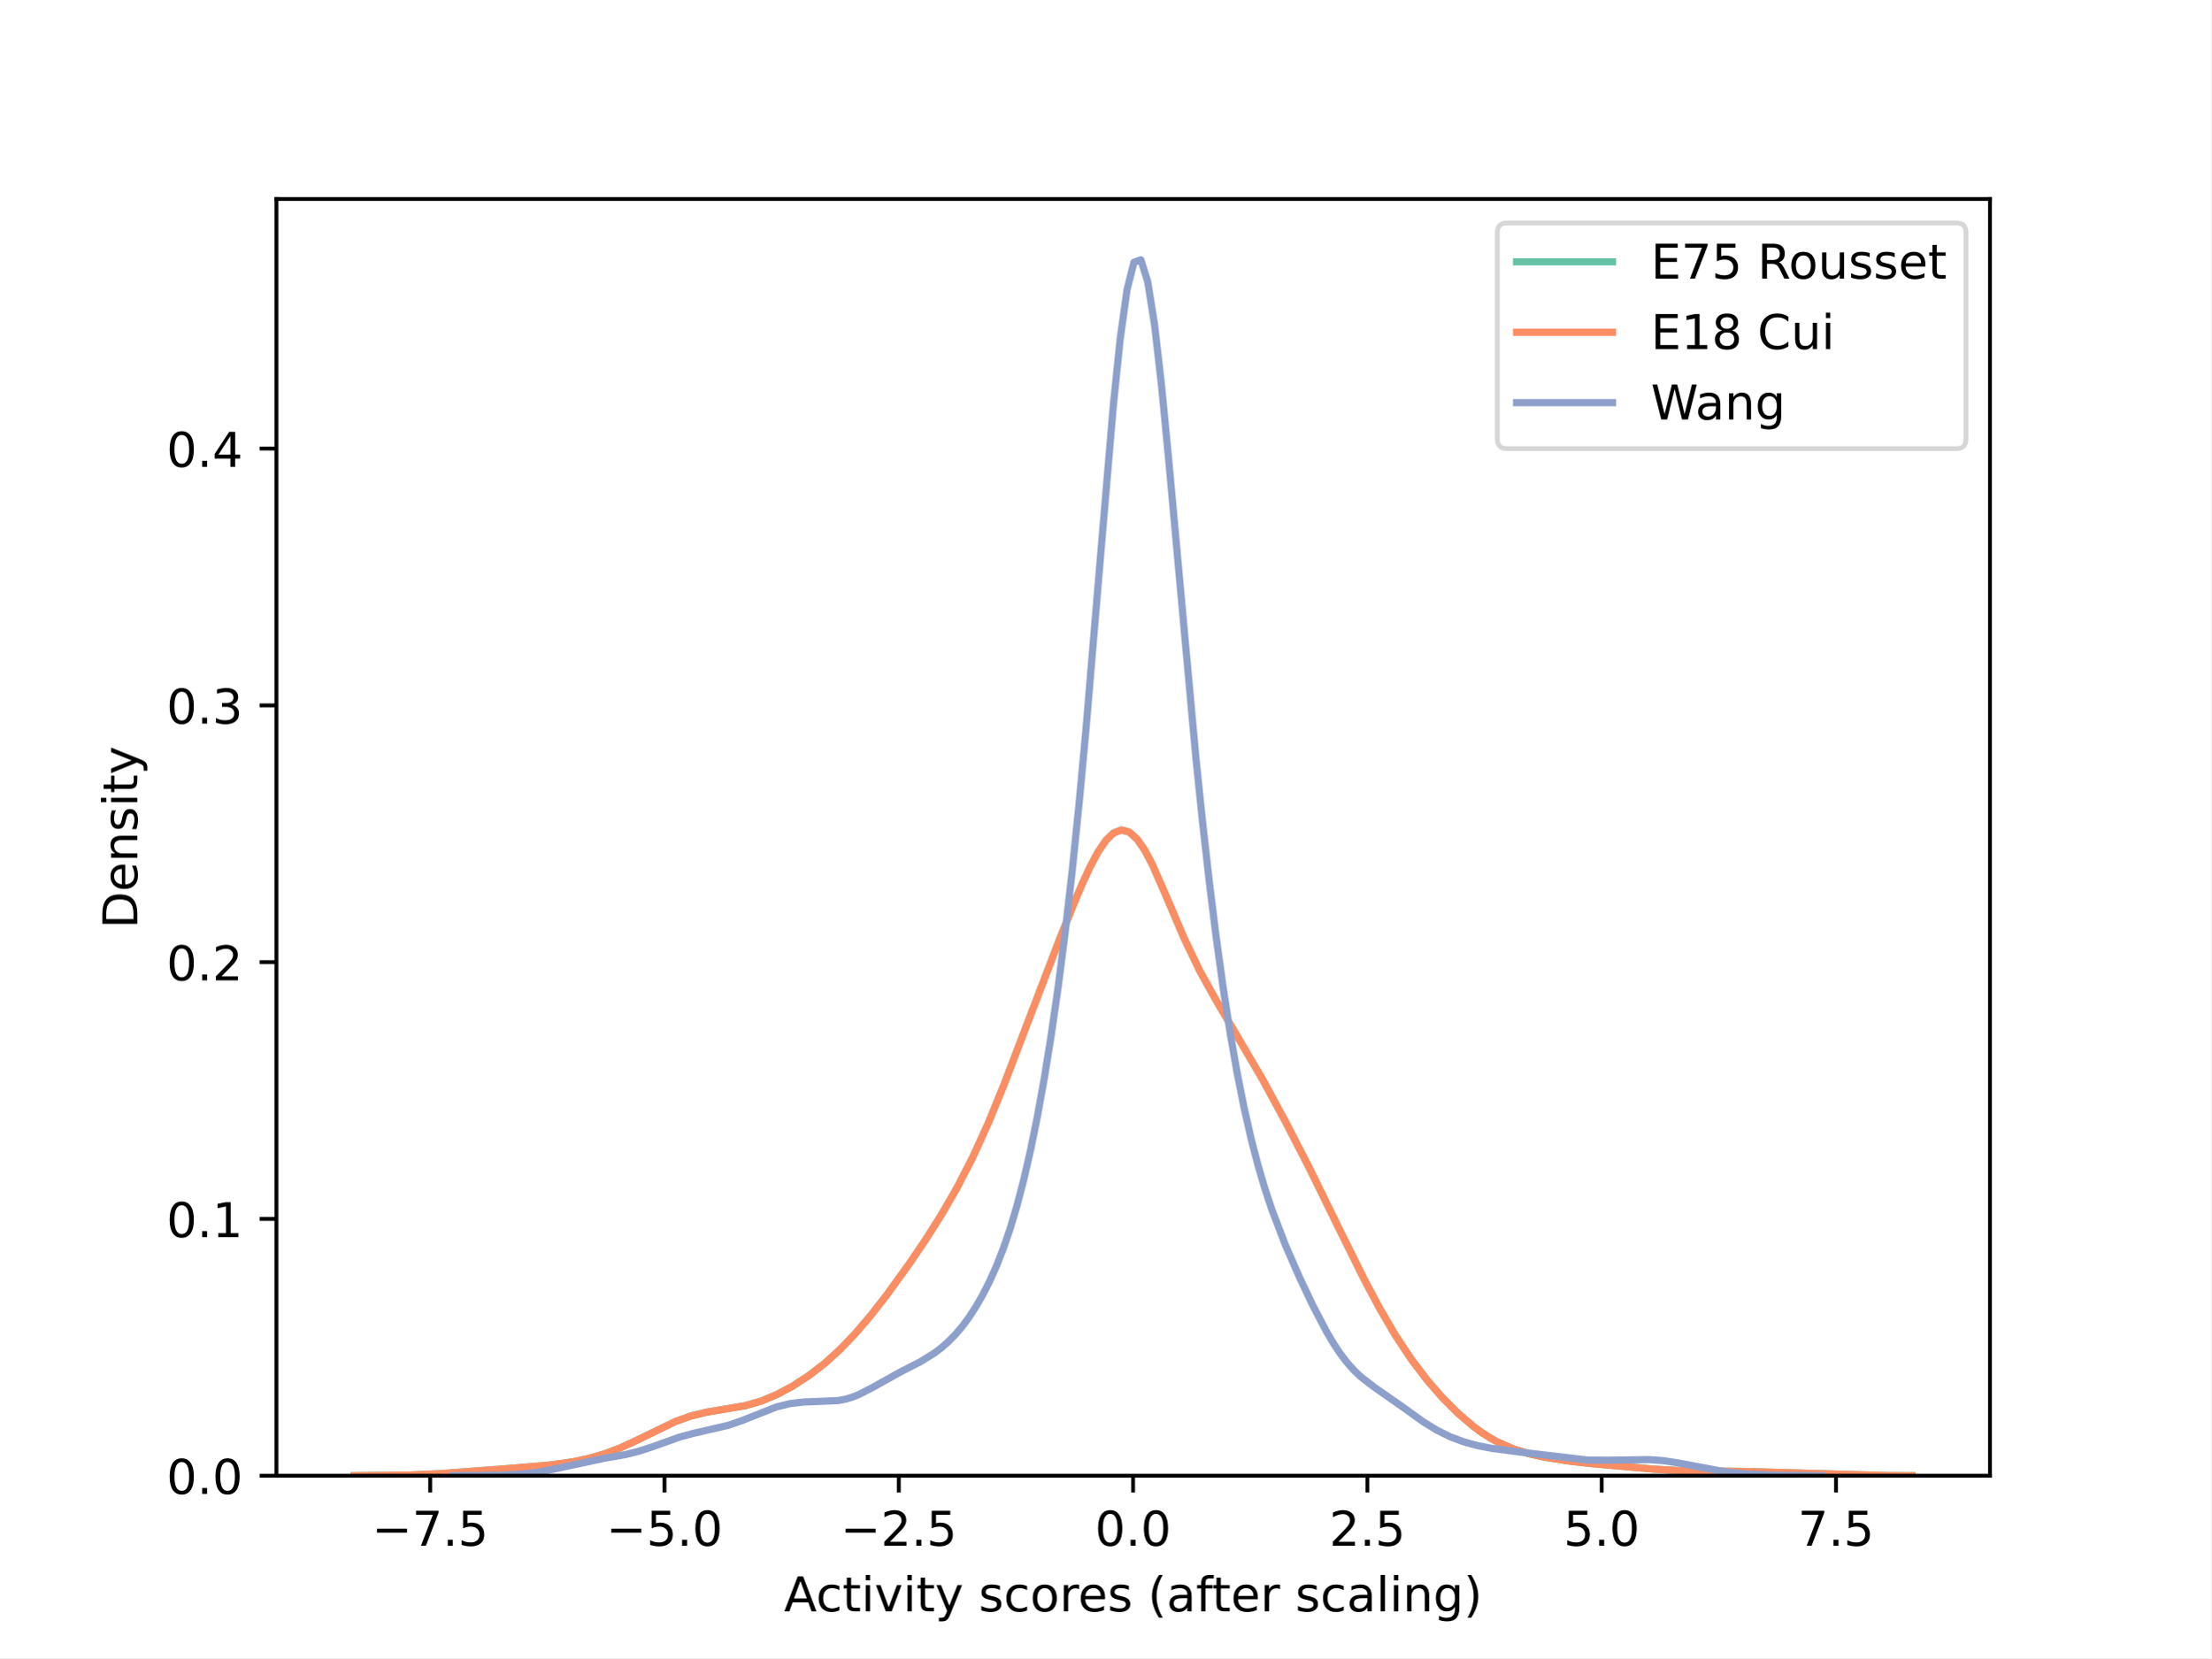
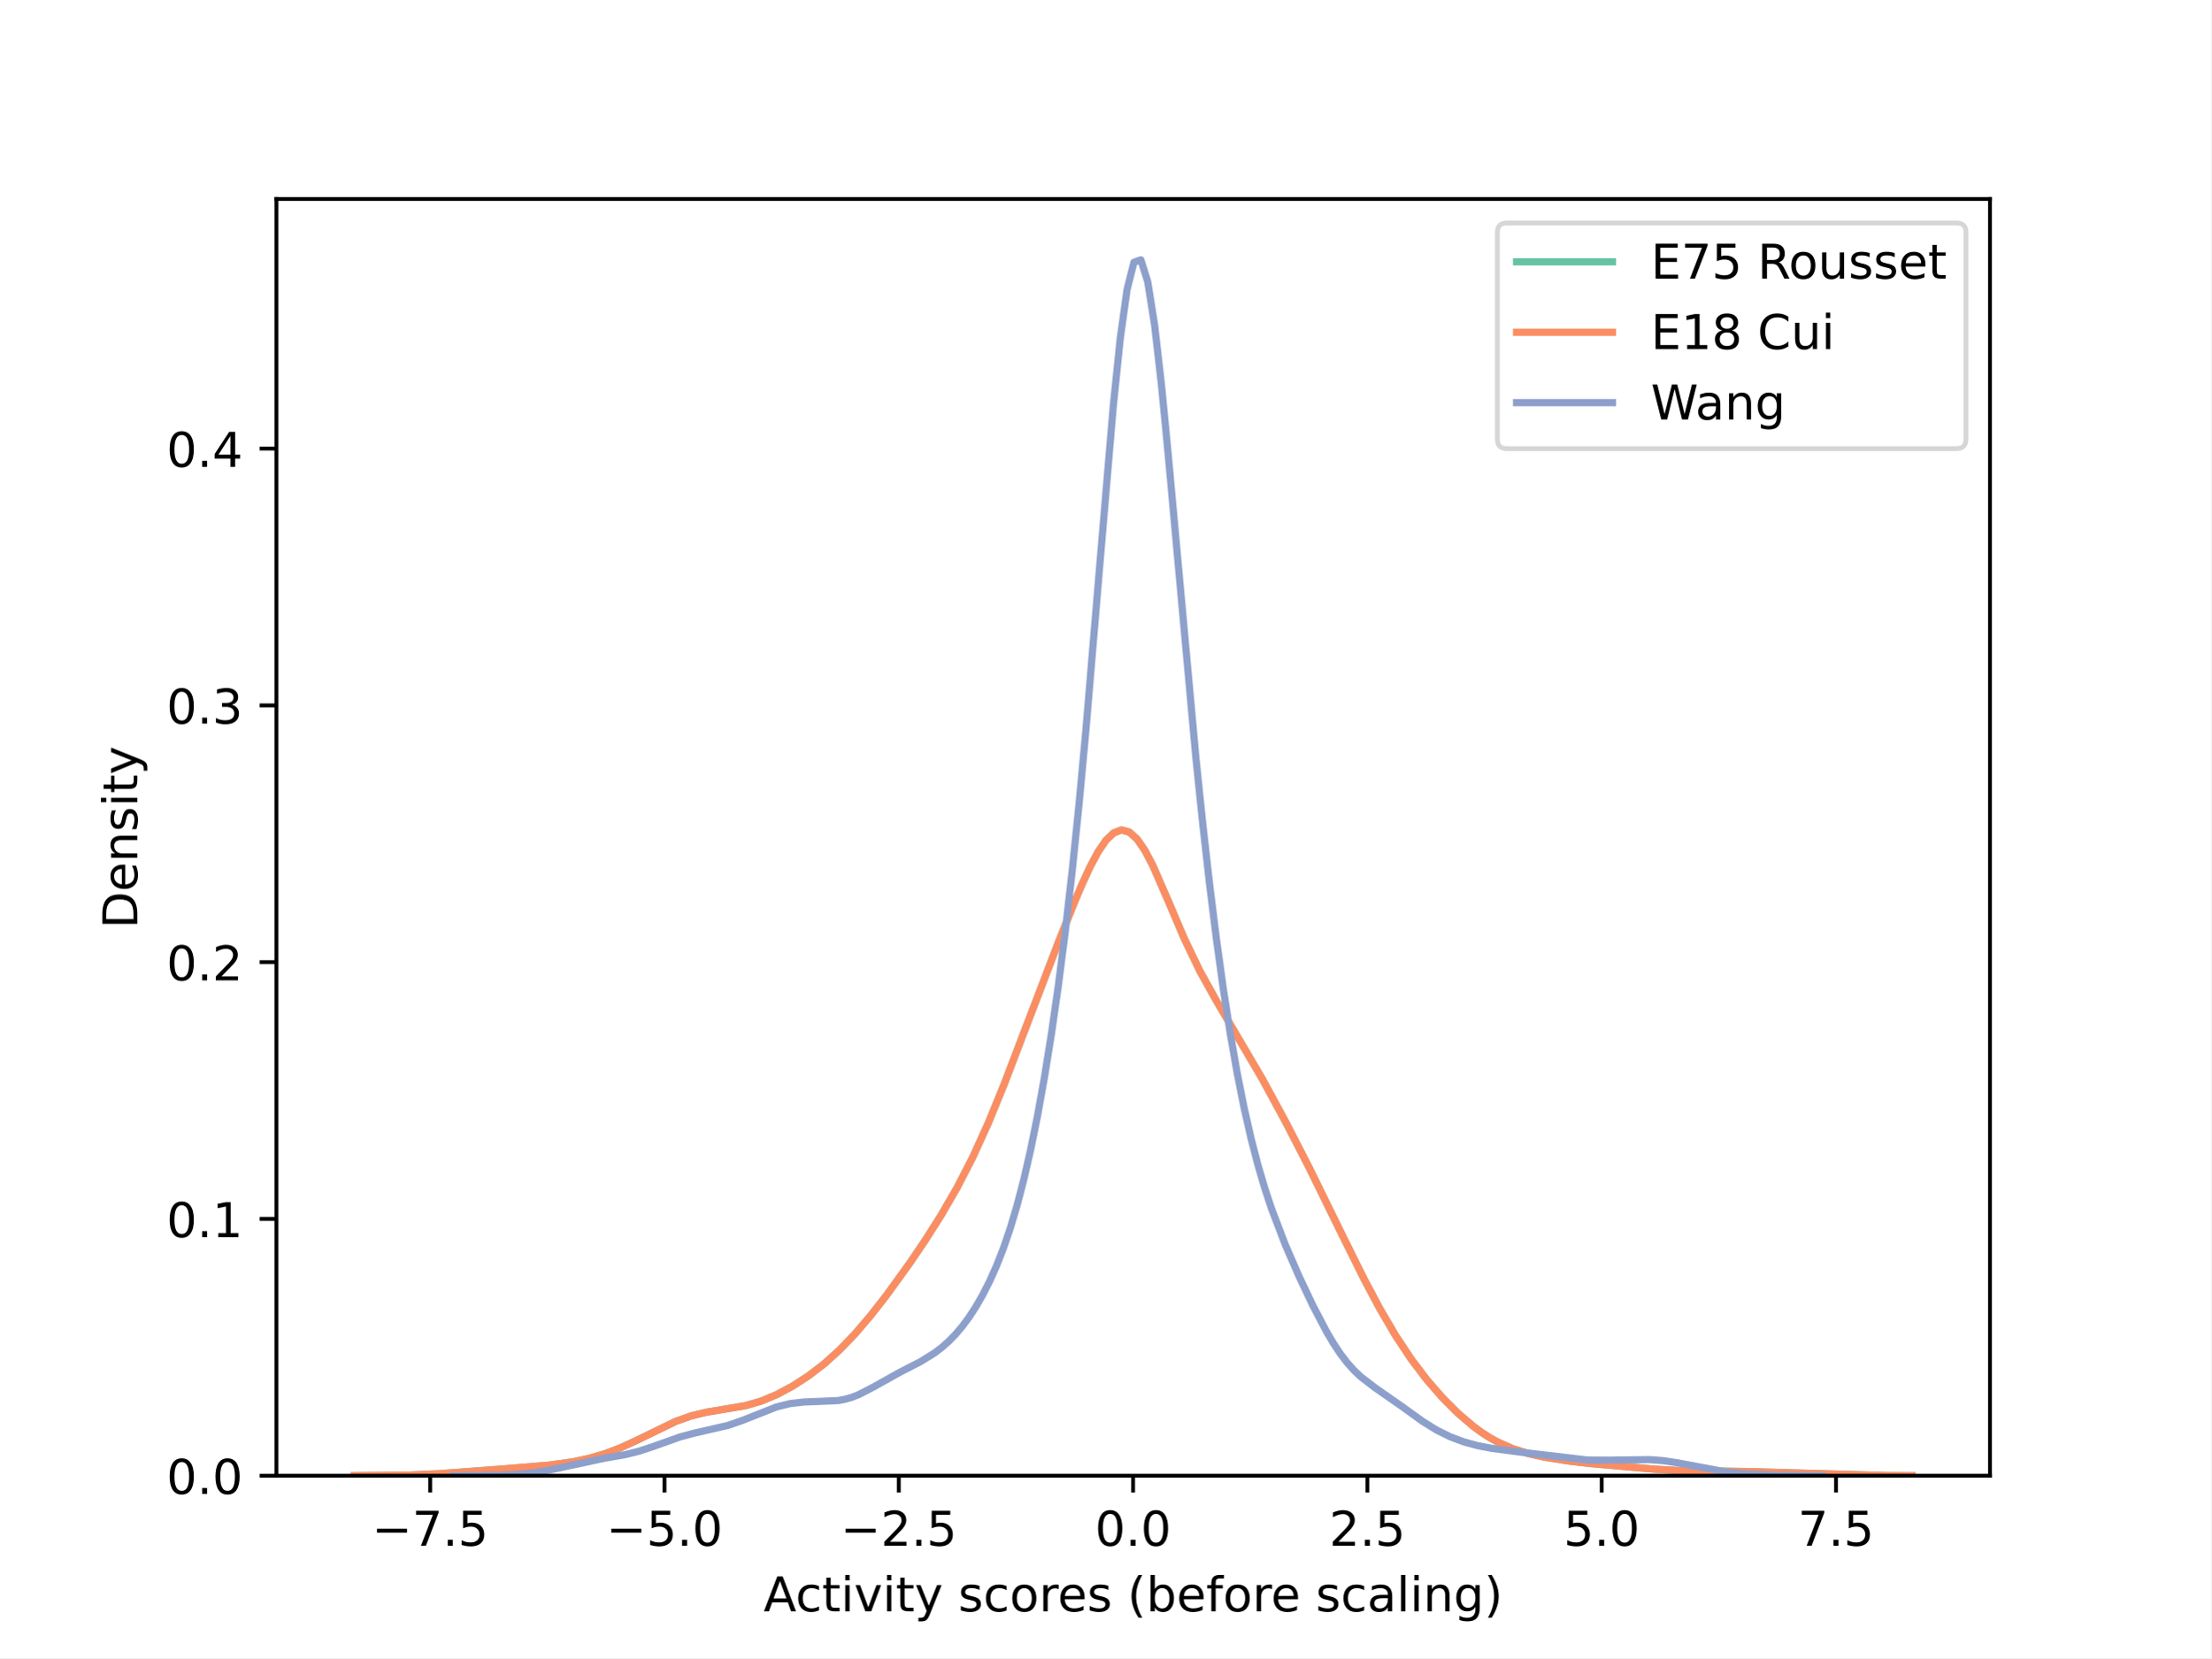
<svg xmlns="http://www.w3.org/2000/svg" xmlns:xlink="http://www.w3.org/1999/xlink" width="460.8pt" height="345.6pt" viewBox="0 0 460.8 345.6" version="1.1">
  <defs>
    <style type="text/css">*{stroke-linejoin: round; stroke-linecap: butt}</style>
  </defs>
  <g id="figure_1">
    <g id="patch_1">
      <path d="M 0 345.6  L 460.8 345.6  L 460.8 0  L 0 0  z " style="fill: #ffffff" />
    </g>
    <g id="axes_1">
      <g id="patch_2">
        <path d="M 57.6 307.584  L 414.72 307.584  L 414.72 41.472  L 57.6 41.472  z " style="fill: #ffffff" />
      </g>
      <g id="matplotlib.axis_1">
        <g id="xtick_1">
          <g id="line2d_1">
            <defs>
-               <path id="m95408ce6b6" d="M 0 0  L 0 3.5  " style="stroke: #000000; stroke-width: 0.8" />
-             </defs>
-             <g>
-               <use xlink:href="#m95408ce6b6" x="89.648" y="307.584" style="stroke: #000000; stroke-width: 0.8" />
+               <path id="m35a1c59d80" d="M 0 0  L 0 3.5  " style="stroke: #000000; stroke-width: 0.8" />
+             </defs>
+             <g>
+               <use xlink:href="#m35a1c59d80" x="89.648" y="307.584" style="stroke: #000000; stroke-width: 0.8" />
            </g>
          </g>
          <g id="text_1">
            <g transform="translate(77.50654 322.1824)scale(0.1 -0.1)">
              <defs>
                <path id="DejaVuSans-2212" d="M 678 2272  L 4684 2272  L 4684 1741  L 678 1741  L 678 2272  z " transform="scale(0.015625)" />
                <path id="DejaVuSans-37" d="M 525 4666  L 3525 4666  L 3525 4397  L 1831 0  L 1172 0  L 2766 4134  L 525 4134  L 525 4666  z " transform="scale(0.015625)" />
                <path id="DejaVuSans-2e" d="M 684 794  L 1344 794  L 1344 0  L 684 0  L 684 794  z " transform="scale(0.015625)" />
                <path id="DejaVuSans-35" d="M 691 4666  L 3169 4666  L 3169 4134  L 1269 4134  L 1269 2991  Q 1406 3038 1543 3061  Q 1681 3084 1819 3084  Q 2600 3084 3056 2656  Q 3513 2228 3513 1497  Q 3513 744 3044 326  Q 2575 -91 1722 -91  Q 1428 -91 1123 -41  Q 819 9 494 109  L 494 744  Q 775 591 1075 516  Q 1375 441 1709 441  Q 2250 441 2565 725  Q 2881 1009 2881 1497  Q 2881 1984 2565 2268  Q 2250 2553 1709 2553  Q 1456 2553 1204 2497  Q 953 2441 691 2322  L 691 4666  z " transform="scale(0.015625)" />
              </defs>
              <use xlink:href="#DejaVuSans-2212" />
              <use xlink:href="#DejaVuSans-37" x="83.789" />
              <use xlink:href="#DejaVuSans-2e" x="147.412" />
              <use xlink:href="#DejaVuSans-35" x="179.199" />
            </g>
          </g>
        </g>
        <g id="xtick_2">
          <g id="line2d_2">
            <g>
-               <use xlink:href="#m95408ce6b6" x="138.479" y="307.584" style="stroke: #000000; stroke-width: 0.8" />
+               <use xlink:href="#m35a1c59d80" x="138.479" y="307.584" style="stroke: #000000; stroke-width: 0.8" />
            </g>
          </g>
          <g id="text_2">
            <g transform="translate(126.3375 322.1824)scale(0.1 -0.1)">
              <defs>
                <path id="DejaVuSans-30" d="M 2034 4250  Q 1547 4250 1301 3770  Q 1056 3291 1056 2328  Q 1056 1369 1301 889  Q 1547 409 2034 409  Q 2525 409 2770 889  Q 3016 1369 3016 2328  Q 3016 3291 2770 3770  Q 2525 4250 2034 4250  z M 2034 4750  Q 2819 4750 3233 4129  Q 3647 3509 3647 2328  Q 3647 1150 3233 529  Q 2819 -91 2034 -91  Q 1250 -91 836 529  Q 422 1150 422 2328  Q 422 3509 836 4129  Q 1250 4750 2034 4750  z " transform="scale(0.015625)" />
              </defs>
              <use xlink:href="#DejaVuSans-2212" />
              <use xlink:href="#DejaVuSans-35" x="83.789" />
              <use xlink:href="#DejaVuSans-2e" x="147.412" />
              <use xlink:href="#DejaVuSans-30" x="179.199" />
            </g>
          </g>
        </g>
        <g id="xtick_3">
          <g id="line2d_3">
            <g>
-               <use xlink:href="#m95408ce6b6" x="187.31" y="307.584" style="stroke: #000000; stroke-width: 0.8" />
+               <use xlink:href="#m35a1c59d80" x="187.31" y="307.584" style="stroke: #000000; stroke-width: 0.8" />
            </g>
          </g>
          <g id="text_3">
            <g transform="translate(175.1685 322.1824)scale(0.1 -0.1)">
              <defs>
                <path id="DejaVuSans-32" d="M 1228 531  L 3431 531  L 3431 0  L 469 0  L 469 531  Q 828 903 1448 1529  Q 2069 2156 2228 2338  Q 2531 2678 2651 2914  Q 2772 3150 2772 3378  Q 2772 3750 2511 3984  Q 2250 4219 1831 4219  Q 1534 4219 1204 4116  Q 875 4013 500 3803  L 500 4441  Q 881 4594 1212 4672  Q 1544 4750 1819 4750  Q 2544 4750 2975 4387  Q 3406 4025 3406 3419  Q 3406 3131 3298 2873  Q 3191 2616 2906 2266  Q 2828 2175 2409 1742  Q 1991 1309 1228 531  z " transform="scale(0.015625)" />
              </defs>
              <use xlink:href="#DejaVuSans-2212" />
              <use xlink:href="#DejaVuSans-32" x="83.789" />
              <use xlink:href="#DejaVuSans-2e" x="147.412" />
              <use xlink:href="#DejaVuSans-35" x="179.199" />
            </g>
          </g>
        </g>
        <g id="xtick_4">
          <g id="line2d_4">
            <g>
-               <use xlink:href="#m95408ce6b6" x="236.141" y="307.584" style="stroke: #000000; stroke-width: 0.8" />
+               <use xlink:href="#m35a1c59d80" x="236.141" y="307.584" style="stroke: #000000; stroke-width: 0.8" />
            </g>
          </g>
          <g id="text_4">
            <g transform="translate(228.1893 322.1824)scale(0.1 -0.1)">
              <use xlink:href="#DejaVuSans-30" />
              <use xlink:href="#DejaVuSans-2e" x="63.623" />
              <use xlink:href="#DejaVuSans-30" x="95.41" />
            </g>
          </g>
        </g>
        <g id="xtick_5">
          <g id="line2d_5">
            <g>
-               <use xlink:href="#m95408ce6b6" x="284.972" y="307.584" style="stroke: #000000; stroke-width: 0.8" />
+               <use xlink:href="#m35a1c59d80" x="284.972" y="307.584" style="stroke: #000000; stroke-width: 0.8" />
            </g>
          </g>
          <g id="text_5">
            <g transform="translate(277.0203 322.1824)scale(0.1 -0.1)">
              <use xlink:href="#DejaVuSans-32" />
              <use xlink:href="#DejaVuSans-2e" x="63.623" />
              <use xlink:href="#DejaVuSans-35" x="95.41" />
            </g>
          </g>
        </g>
        <g id="xtick_6">
          <g id="line2d_6">
            <g>
-               <use xlink:href="#m95408ce6b6" x="333.803" y="307.584" style="stroke: #000000; stroke-width: 0.8" />
+               <use xlink:href="#m35a1c59d80" x="333.803" y="307.584" style="stroke: #000000; stroke-width: 0.8" />
            </g>
          </g>
          <g id="text_6">
            <g transform="translate(325.8513 322.1824)scale(0.1 -0.1)">
              <use xlink:href="#DejaVuSans-35" />
              <use xlink:href="#DejaVuSans-2e" x="63.623" />
              <use xlink:href="#DejaVuSans-30" x="95.41" />
            </g>
          </g>
        </g>
        <g id="xtick_7">
          <g id="line2d_7">
            <g>
-               <use xlink:href="#m95408ce6b6" x="382.634" y="307.584" style="stroke: #000000; stroke-width: 0.8" />
+               <use xlink:href="#m35a1c59d80" x="382.634" y="307.584" style="stroke: #000000; stroke-width: 0.8" />
            </g>
          </g>
          <g id="text_7">
            <g transform="translate(374.6823 322.1824)scale(0.1 -0.1)">
              <use xlink:href="#DejaVuSans-37" />
              <use xlink:href="#DejaVuSans-2e" x="63.623" />
              <use xlink:href="#DejaVuSans-35" x="95.41" />
            </g>
          </g>
        </g>
        <g id="text_8">
-           <g transform="translate(163.3866 335.8606)scale(0.1 -0.1)">
+           <g transform="translate(159.1256 335.8606)scale(0.1 -0.1)">
            <defs>
              <path id="DejaVuSans-41" d="M 2188 4044  L 1331 1722  L 3047 1722  L 2188 4044  z M 1831 4666  L 2547 4666  L 4325 0  L 3669 0  L 3244 1197  L 1141 1197  L 716 0  L 50 0  L 1831 4666  z " transform="scale(0.015625)" />
              <path id="DejaVuSans-63" d="M 3122 3366  L 3122 2828  Q 2878 2963 2633 3030  Q 2388 3097 2138 3097  Q 1578 3097 1268 2742  Q 959 2388 959 1747  Q 959 1106 1268 751  Q 1578 397 2138 397  Q 2388 397 2633 464  Q 2878 531 3122 666  L 3122 134  Q 2881 22 2623 -34  Q 2366 -91 2075 -91  Q 1284 -91 818 406  Q 353 903 353 1747  Q 353 2603 823 3093  Q 1294 3584 2113 3584  Q 2378 3584 2631 3529  Q 2884 3475 3122 3366  z " transform="scale(0.015625)" />
              <path id="DejaVuSans-74" d="M 1172 4494  L 1172 3500  L 2356 3500  L 2356 3053  L 1172 3053  L 1172 1153  Q 1172 725 1289 603  Q 1406 481 1766 481  L 2356 481  L 2356 0  L 1766 0  Q 1100 0 847 248  Q 594 497 594 1153  L 594 3053  L 172 3053  L 172 3500  L 594 3500  L 594 4494  L 1172 4494  z " transform="scale(0.015625)" />
              <path id="DejaVuSans-69" d="M 603 3500  L 1178 3500  L 1178 0  L 603 0  L 603 3500  z M 603 4863  L 1178 4863  L 1178 4134  L 603 4134  L 603 4863  z " transform="scale(0.015625)" />
              <path id="DejaVuSans-76" d="M 191 3500  L 800 3500  L 1894 563  L 2988 3500  L 3597 3500  L 2284 0  L 1503 0  L 191 3500  z " transform="scale(0.015625)" />
              <path id="DejaVuSans-79" d="M 2059 -325  Q 1816 -950 1584 -1140  Q 1353 -1331 966 -1331  L 506 -1331  L 506 -850  L 844 -850  Q 1081 -850 1212 -737  Q 1344 -625 1503 -206  L 1606 56  L 191 3500  L 800 3500  L 1894 763  L 2988 3500  L 3597 3500  L 2059 -325  z " transform="scale(0.015625)" />
              <path id="DejaVuSans-20" transform="scale(0.015625)" />
              <path id="DejaVuSans-73" d="M 2834 3397  L 2834 2853  Q 2591 2978 2328 3040  Q 2066 3103 1784 3103  Q 1356 3103 1142 2972  Q 928 2841 928 2578  Q 928 2378 1081 2264  Q 1234 2150 1697 2047  L 1894 2003  Q 2506 1872 2764 1633  Q 3022 1394 3022 966  Q 3022 478 2636 193  Q 2250 -91 1575 -91  Q 1294 -91 989 -36  Q 684 19 347 128  L 347 722  Q 666 556 975 473  Q 1284 391 1588 391  Q 1994 391 2212 530  Q 2431 669 2431 922  Q 2431 1156 2273 1281  Q 2116 1406 1581 1522  L 1381 1569  Q 847 1681 609 1914  Q 372 2147 372 2553  Q 372 3047 722 3315  Q 1072 3584 1716 3584  Q 2034 3584 2315 3537  Q 2597 3491 2834 3397  z " transform="scale(0.015625)" />
              <path id="DejaVuSans-6f" d="M 1959 3097  Q 1497 3097 1228 2736  Q 959 2375 959 1747  Q 959 1119 1226 758  Q 1494 397 1959 397  Q 2419 397 2687 759  Q 2956 1122 2956 1747  Q 2956 2369 2687 2733  Q 2419 3097 1959 3097  z M 1959 3584  Q 2709 3584 3137 3096  Q 3566 2609 3566 1747  Q 3566 888 3137 398  Q 2709 -91 1959 -91  Q 1206 -91 779 398  Q 353 888 353 1747  Q 353 2609 779 3096  Q 1206 3584 1959 3584  z " transform="scale(0.015625)" />
              <path id="DejaVuSans-72" d="M 2631 2963  Q 2534 3019 2420 3045  Q 2306 3072 2169 3072  Q 1681 3072 1420 2755  Q 1159 2438 1159 1844  L 1159 0  L 581 0  L 581 3500  L 1159 3500  L 1159 2956  Q 1341 3275 1631 3429  Q 1922 3584 2338 3584  Q 2397 3584 2469 3576  Q 2541 3569 2628 3553  L 2631 2963  z " transform="scale(0.015625)" />
              <path id="DejaVuSans-65" d="M 3597 1894  L 3597 1613  L 953 1613  Q 991 1019 1311 708  Q 1631 397 2203 397  Q 2534 397 2845 478  Q 3156 559 3463 722  L 3463 178  Q 3153 47 2828 -22  Q 2503 -91 2169 -91  Q 1331 -91 842 396  Q 353 884 353 1716  Q 353 2575 817 3079  Q 1281 3584 2069 3584  Q 2775 3584 3186 3129  Q 3597 2675 3597 1894  z M 3022 2063  Q 3016 2534 2758 2815  Q 2500 3097 2075 3097  Q 1594 3097 1305 2825  Q 1016 2553 972 2059  L 3022 2063  z " transform="scale(0.015625)" />
              <path id="DejaVuSans-28" d="M 1984 4856  Q 1566 4138 1362 3434  Q 1159 2731 1159 2009  Q 1159 1288 1364 580  Q 1569 -128 1984 -844  L 1484 -844  Q 1016 -109 783 600  Q 550 1309 550 2009  Q 550 2706 781 3412  Q 1013 4119 1484 4856  L 1984 4856  z " transform="scale(0.015625)" />
+               <path id="DejaVuSans-62" d="M 3116 1747  Q 3116 2381 2855 2742  Q 2594 3103 2138 3103  Q 1681 3103 1420 2742  Q 1159 2381 1159 1747  Q 1159 1113 1420 752  Q 1681 391 2138 391  Q 2594 391 2855 752  Q 3116 1113 3116 1747  z M 1159 2969  Q 1341 3281 1617 3432  Q 1894 3584 2278 3584  Q 2916 3584 3314 3078  Q 3713 2572 3713 1747  Q 3713 922 3314 415  Q 2916 -91 2278 -91  Q 1894 -91 1617 61  Q 1341 213 1159 525  L 1159 0  L 581 0  L 581 4863  L 1159 4863  L 1159 2969  z " transform="scale(0.015625)" />
+               <path id="DejaVuSans-66" d="M 2375 4863  L 2375 4384  L 1825 4384  Q 1516 4384 1395 4259  Q 1275 4134 1275 3809  L 1275 3500  L 2222 3500  L 2222 3053  L 1275 3053  L 1275 0  L 697 0  L 697 3053  L 147 3053  L 147 3500  L 697 3500  L 697 3744  Q 697 4328 969 4595  Q 1241 4863 1831 4863  L 2375 4863  z " transform="scale(0.015625)" />
              <path id="DejaVuSans-61" d="M 2194 1759  Q 1497 1759 1228 1600  Q 959 1441 959 1056  Q 959 750 1161 570  Q 1363 391 1709 391  Q 2188 391 2477 730  Q 2766 1069 2766 1631  L 2766 1759  L 2194 1759  z M 3341 1997  L 3341 0  L 2766 0  L 2766 531  Q 2569 213 2275 61  Q 1981 -91 1556 -91  Q 1019 -91 701 211  Q 384 513 384 1019  Q 384 1609 779 1909  Q 1175 2209 1959 2209  L 2766 2209  L 2766 2266  Q 2766 2663 2505 2880  Q 2244 3097 1772 3097  Q 1472 3097 1187 3025  Q 903 2953 641 2809  L 641 3341  Q 956 3463 1253 3523  Q 1550 3584 1831 3584  Q 2591 3584 2966 3190  Q 3341 2797 3341 1997  z " transform="scale(0.015625)" />
-               <path id="DejaVuSans-66" d="M 2375 4863  L 2375 4384  L 1825 4384  Q 1516 4384 1395 4259  Q 1275 4134 1275 3809  L 1275 3500  L 2222 3500  L 2222 3053  L 1275 3053  L 1275 0  L 697 0  L 697 3053  L 147 3053  L 147 3500  L 697 3500  L 697 3744  Q 697 4328 969 4595  Q 1241 4863 1831 4863  L 2375 4863  z " transform="scale(0.015625)" />
              <path id="DejaVuSans-6c" d="M 603 4863  L 1178 4863  L 1178 0  L 603 0  L 603 4863  z " transform="scale(0.015625)" />
              <path id="DejaVuSans-6e" d="M 3513 2113  L 3513 0  L 2938 0  L 2938 2094  Q 2938 2591 2744 2837  Q 2550 3084 2163 3084  Q 1697 3084 1428 2787  Q 1159 2491 1159 1978  L 1159 0  L 581 0  L 581 3500  L 1159 3500  L 1159 2956  Q 1366 3272 1645 3428  Q 1925 3584 2291 3584  Q 2894 3584 3203 3211  Q 3513 2838 3513 2113  z " transform="scale(0.015625)" />
              <path id="DejaVuSans-67" d="M 2906 1791  Q 2906 2416 2648 2759  Q 2391 3103 1925 3103  Q 1463 3103 1205 2759  Q 947 2416 947 1791  Q 947 1169 1205 825  Q 1463 481 1925 481  Q 2391 481 2648 825  Q 2906 1169 2906 1791  z M 3481 434  Q 3481 -459 3084 -895  Q 2688 -1331 1869 -1331  Q 1566 -1331 1297 -1286  Q 1028 -1241 775 -1147  L 775 -588  Q 1028 -725 1275 -790  Q 1522 -856 1778 -856  Q 2344 -856 2625 -561  Q 2906 -266 2906 331  L 2906 616  Q 2728 306 2450 153  Q 2172 0 1784 0  Q 1141 0 747 490  Q 353 981 353 1791  Q 353 2603 747 3093  Q 1141 3584 1784 3584  Q 2172 3584 2450 3431  Q 2728 3278 2906 2969  L 2906 3500  L 3481 3500  L 3481 434  z " transform="scale(0.015625)" />
              <path id="DejaVuSans-29" d="M 513 4856  L 1013 4856  Q 1481 4119 1714 3412  Q 1947 2706 1947 2009  Q 1947 1309 1714 600  Q 1481 -109 1013 -844  L 513 -844  Q 928 -128 1133 580  Q 1338 1288 1338 2009  Q 1338 2731 1133 3434  Q 928 4138 513 4856  z " transform="scale(0.015625)" />
            </defs>
            <use xlink:href="#DejaVuSans-41" />
            <use xlink:href="#DejaVuSans-63" x="66.658" />
            <use xlink:href="#DejaVuSans-74" x="121.639" />
            <use xlink:href="#DejaVuSans-69" x="160.848" />
            <use xlink:href="#DejaVuSans-76" x="188.631" />
            <use xlink:href="#DejaVuSans-69" x="247.811" />
            <use xlink:href="#DejaVuSans-74" x="275.594" />
            <use xlink:href="#DejaVuSans-79" x="314.803" />
            <use xlink:href="#DejaVuSans-20" x="373.982" />
            <use xlink:href="#DejaVuSans-73" x="405.77" />
            <use xlink:href="#DejaVuSans-63" x="457.869" />
            <use xlink:href="#DejaVuSans-6f" x="512.85" />
            <use xlink:href="#DejaVuSans-72" x="574.031" />
            <use xlink:href="#DejaVuSans-65" x="612.895" />
            <use xlink:href="#DejaVuSans-73" x="674.418" />
            <use xlink:href="#DejaVuSans-20" x="726.518" />
            <use xlink:href="#DejaVuSans-28" x="758.305" />
-             <use xlink:href="#DejaVuSans-61" x="797.318" />
-             <use xlink:href="#DejaVuSans-66" x="858.598" />
-             <use xlink:href="#DejaVuSans-74" x="892.053" />
-             <use xlink:href="#DejaVuSans-65" x="931.262" />
-             <use xlink:href="#DejaVuSans-72" x="992.785" />
-             <use xlink:href="#DejaVuSans-20" x="1033.898" />
-             <use xlink:href="#DejaVuSans-73" x="1065.686" />
-             <use xlink:href="#DejaVuSans-63" x="1117.785" />
-             <use xlink:href="#DejaVuSans-61" x="1172.766" />
-             <use xlink:href="#DejaVuSans-6c" x="1234.045" />
-             <use xlink:href="#DejaVuSans-69" x="1261.828" />
-             <use xlink:href="#DejaVuSans-6e" x="1289.611" />
-             <use xlink:href="#DejaVuSans-67" x="1352.99" />
-             <use xlink:href="#DejaVuSans-29" x="1416.467" />
+             <use xlink:href="#DejaVuSans-62" x="797.318" />
+             <use xlink:href="#DejaVuSans-65" x="860.795" />
+             <use xlink:href="#DejaVuSans-66" x="922.318" />
+             <use xlink:href="#DejaVuSans-6f" x="957.523" />
+             <use xlink:href="#DejaVuSans-72" x="1018.705" />
+             <use xlink:href="#DejaVuSans-65" x="1057.568" />
+             <use xlink:href="#DejaVuSans-20" x="1119.092" />
+             <use xlink:href="#DejaVuSans-73" x="1150.879" />
+             <use xlink:href="#DejaVuSans-63" x="1202.979" />
+             <use xlink:href="#DejaVuSans-61" x="1257.959" />
+             <use xlink:href="#DejaVuSans-6c" x="1319.238" />
+             <use xlink:href="#DejaVuSans-69" x="1347.021" />
+             <use xlink:href="#DejaVuSans-6e" x="1374.805" />
+             <use xlink:href="#DejaVuSans-67" x="1438.184" />
+             <use xlink:href="#DejaVuSans-29" x="1501.66" />
          </g>
        </g>
      </g>
      <g id="matplotlib.axis_2">
        <g id="ytick_1">
          <g id="line2d_8">
            <defs>
-               <path id="m6d67a1d6fb" d="M 0 0  L -3.5 0  " style="stroke: #000000; stroke-width: 0.8" />
-             </defs>
-             <g>
-               <use xlink:href="#m6d67a1d6fb" x="57.6" y="307.584" style="stroke: #000000; stroke-width: 0.8" />
+               <path id="mcf905475ea" d="M 0 0  L -3.5 0  " style="stroke: #000000; stroke-width: 0.8" />
+             </defs>
+             <g>
+               <use xlink:href="#mcf905475ea" x="57.6" y="307.584" style="stroke: #000000; stroke-width: 0.8" />
            </g>
          </g>
          <g id="text_9">
            <g transform="translate(34.69687 311.3832)scale(0.1 -0.1)">
              <use xlink:href="#DejaVuSans-30" />
              <use xlink:href="#DejaVuSans-2e" x="63.623" />
              <use xlink:href="#DejaVuSans-30" x="95.41" />
            </g>
          </g>
        </g>
        <g id="ytick_2">
          <g id="line2d_9">
            <g>
-               <use xlink:href="#m6d67a1d6fb" x="57.6" y="254.063" style="stroke: #000000; stroke-width: 0.8" />
+               <use xlink:href="#mcf905475ea" x="57.6" y="254.063" style="stroke: #000000; stroke-width: 0.8" />
            </g>
          </g>
          <g id="text_10">
            <g transform="translate(34.69687 257.8618)scale(0.1 -0.1)">
              <defs>
                <path id="DejaVuSans-31" d="M 794 531  L 1825 531  L 1825 4091  L 703 3866  L 703 4441  L 1819 4666  L 2450 4666  L 2450 531  L 3481 531  L 3481 0  L 794 0  L 794 531  z " transform="scale(0.015625)" />
              </defs>
              <use xlink:href="#DejaVuSans-30" />
              <use xlink:href="#DejaVuSans-2e" x="63.623" />
              <use xlink:href="#DejaVuSans-31" x="95.41" />
            </g>
          </g>
        </g>
        <g id="ytick_3">
          <g id="line2d_10">
            <g>
-               <use xlink:href="#m6d67a1d6fb" x="57.6" y="200.541" style="stroke: #000000; stroke-width: 0.8" />
+               <use xlink:href="#mcf905475ea" x="57.6" y="200.541" style="stroke: #000000; stroke-width: 0.8" />
            </g>
          </g>
          <g id="text_11">
            <g transform="translate(34.69687 204.3405)scale(0.1 -0.1)">
              <use xlink:href="#DejaVuSans-30" />
              <use xlink:href="#DejaVuSans-2e" x="63.623" />
              <use xlink:href="#DejaVuSans-32" x="95.41" />
            </g>
          </g>
        </g>
        <g id="ytick_4">
          <g id="line2d_11">
            <g>
-               <use xlink:href="#m6d67a1d6fb" x="57.6" y="147.02" style="stroke: #000000; stroke-width: 0.8" />
+               <use xlink:href="#mcf905475ea" x="57.6" y="147.02" style="stroke: #000000; stroke-width: 0.8" />
            </g>
          </g>
          <g id="text_12">
            <g transform="translate(34.69687 150.8191)scale(0.1 -0.1)">
              <defs>
                <path id="DejaVuSans-33" d="M 2597 2516  Q 3050 2419 3304 2112  Q 3559 1806 3559 1356  Q 3559 666 3084 287  Q 2609 -91 1734 -91  Q 1441 -91 1130 -33  Q 819 25 488 141  L 488 750  Q 750 597 1062 519  Q 1375 441 1716 441  Q 2309 441 2620 675  Q 2931 909 2931 1356  Q 2931 1769 2642 2001  Q 2353 2234 1838 2234  L 1294 2234  L 1294 2753  L 1863 2753  Q 2328 2753 2575 2939  Q 2822 3125 2822 3475  Q 2822 3834 2567 4026  Q 2313 4219 1838 4219  Q 1578 4219 1281 4162  Q 984 4106 628 3988  L 628 4550  Q 988 4650 1302 4700  Q 1616 4750 1894 4750  Q 2613 4750 3031 4423  Q 3450 4097 3450 3541  Q 3450 3153 3228 2886  Q 3006 2619 2597 2516  z " transform="scale(0.015625)" />
              </defs>
              <use xlink:href="#DejaVuSans-30" />
              <use xlink:href="#DejaVuSans-2e" x="63.623" />
              <use xlink:href="#DejaVuSans-33" x="95.41" />
            </g>
          </g>
        </g>
        <g id="ytick_5">
          <g id="line2d_12">
            <g>
-               <use xlink:href="#m6d67a1d6fb" x="57.6" y="93.498" style="stroke: #000000; stroke-width: 0.8" />
+               <use xlink:href="#mcf905475ea" x="57.6" y="93.498" style="stroke: #000000; stroke-width: 0.8" />
            </g>
          </g>
          <g id="text_13">
            <g transform="translate(34.69687 97.29771)scale(0.1 -0.1)">
              <defs>
                <path id="DejaVuSans-34" d="M 2419 4116  L 825 1625  L 2419 1625  L 2419 4116  z M 2253 4666  L 3047 4666  L 3047 1625  L 3713 1625  L 3713 1100  L 3047 1100  L 3047 0  L 2419 0  L 2419 1100  L 313 1100  L 313 1709  L 2253 4666  z " transform="scale(0.015625)" />
              </defs>
              <use xlink:href="#DejaVuSans-30" />
              <use xlink:href="#DejaVuSans-2e" x="63.623" />
              <use xlink:href="#DejaVuSans-34" x="95.41" />
            </g>
          </g>
        </g>
        <g id="text_14">
          <g transform="translate(28.61719 193.5366)rotate(-90)scale(0.1 -0.1)">
            <defs>
              <path id="DejaVuSans-44" d="M 1259 4147  L 1259 519  L 2022 519  Q 2988 519 3436 956  Q 3884 1394 3884 2338  Q 3884 3275 3436 3711  Q 2988 4147 2022 4147  L 1259 4147  z M 628 4666  L 1925 4666  Q 3281 4666 3915 4102  Q 4550 3538 4550 2338  Q 4550 1131 3912 565  Q 3275 0 1925 0  L 628 0  L 628 4666  z " transform="scale(0.015625)" />
            </defs>
            <use xlink:href="#DejaVuSans-44" />
            <use xlink:href="#DejaVuSans-65" x="77.002" />
            <use xlink:href="#DejaVuSans-6e" x="138.525" />
            <use xlink:href="#DejaVuSans-73" x="201.904" />
            <use xlink:href="#DejaVuSans-69" x="254.004" />
            <use xlink:href="#DejaVuSans-74" x="281.787" />
            <use xlink:href="#DejaVuSans-79" x="320.996" />
          </g>
        </g>
      </g>
      <g id="line2d_13">
-         <path d="M 73.833 307.58  L 85.253 307.458  L 91.778 307.16  L 104.83 306.184  L 114.618 305.365  L 119.513 304.67  L 122.776 303.974  L 126.038 303.018  L 129.301 301.774  L 132.564 300.274  L 140.721 296.307  L 143.984 295.135  L 147.247 294.35  L 155.404 292.974  L 158.667 292.02  L 161.93 290.654  L 165.193 288.901  L 168.456 286.789  L 171.719 284.292  L 174.981 281.357  L 178.244 277.957  L 181.507 274.128  L 184.77 269.947  L 189.664 263.172  L 192.927 258.343  L 196.19 253.187  L 199.453 247.546  L 202.716 241.213  L 205.979 234.037  L 209.241 226.061  L 214.136 213.237  L 220.661 196.173  L 223.924 188.02  L 225.556 184.184  L 227.187 180.655  L 228.819 177.596  L 230.45 175.187  L 232.081 173.607  L 233.713 172.996  L 235.344 173.428  L 236.976 174.887  L 238.607 177.266  L 240.239 180.381  L 243.501 187.867  L 246.764 195.538  L 250.027 202.343  L 253.29 208.224  L 263.079 224.904  L 267.973 233.929  L 272.867 243.438  L 279.393 256.753  L 284.287 266.618  L 287.55 272.748  L 290.813 278.319  L 294.076 283.249  L 297.339 287.556  L 300.601 291.312  L 303.864 294.58  L 307.127 297.36  L 308.759 298.552  L 310.39 299.607  L 312.021 300.523  L 315.284 301.965  L 318.547 302.979  L 321.81 303.707  L 326.704 304.495  L 331.599 305.06  L 344.65 306.216  L 349.544 306.497  L 356.07 306.603  L 364.227 306.721  L 393.593 307.567  L 398.487 307.581  L 398.487 307.581  " clip-path="url(#pc265e91fb8)" style="fill: none; stroke: #66c2a5; stroke-width: 1.5; stroke-linecap: square" />
+         <path d="M 73.833 307.58  L 85.253 307.458  L 91.778 307.16  L 104.83 306.184  L 114.618 305.365  L 119.513 304.67  L 122.776 303.974  L 126.038 303.018  L 129.301 301.774  L 132.564 300.274  L 140.721 296.307  L 143.984 295.135  L 147.247 294.35  L 155.404 292.974  L 158.667 292.02  L 161.93 290.654  L 165.193 288.901  L 168.456 286.789  L 171.719 284.292  L 174.981 281.357  L 178.244 277.957  L 181.507 274.128  L 184.77 269.947  L 189.664 263.172  L 192.927 258.343  L 196.19 253.187  L 199.453 247.546  L 202.716 241.213  L 205.979 234.037  L 209.241 226.061  L 214.136 213.237  L 220.661 196.173  L 223.924 188.02  L 225.556 184.184  L 227.187 180.655  L 228.819 177.596  L 230.45 175.187  L 232.081 173.607  L 233.713 172.996  L 235.344 173.428  L 236.976 174.887  L 238.607 177.266  L 240.239 180.381  L 243.501 187.867  L 246.764 195.538  L 250.027 202.343  L 253.29 208.224  L 263.079 224.904  L 267.973 233.929  L 272.867 243.438  L 279.393 256.753  L 284.287 266.618  L 287.55 272.748  L 290.813 278.319  L 294.076 283.249  L 297.339 287.556  L 300.601 291.312  L 303.864 294.58  L 307.127 297.36  L 308.759 298.552  L 310.39 299.607  L 312.021 300.523  L 315.284 301.965  L 318.547 302.979  L 321.81 303.707  L 326.704 304.495  L 331.599 305.06  L 344.65 306.216  L 349.544 306.497  L 356.07 306.603  L 364.227 306.721  L 393.593 307.567  L 398.487 307.581  L 398.487 307.581  " clip-path="url(#p3aa225e1d2)" style="fill: none; stroke: #66c2a5; stroke-width: 1.5; stroke-linecap: square" />
      </g>
      <g id="line2d_14">
-         <path d="M 73.833 307.58  L 85.253 307.458  L 91.778 307.16  L 104.83 306.184  L 114.618 305.365  L 119.513 304.67  L 122.776 303.974  L 126.038 303.018  L 129.301 301.774  L 132.564 300.274  L 140.721 296.307  L 143.984 295.135  L 147.247 294.35  L 155.404 292.974  L 158.667 292.02  L 161.93 290.654  L 165.193 288.901  L 168.456 286.789  L 171.719 284.292  L 174.981 281.357  L 178.244 277.957  L 181.507 274.128  L 184.77 269.947  L 189.664 263.172  L 192.927 258.343  L 196.19 253.187  L 199.453 247.546  L 202.716 241.213  L 205.979 234.037  L 209.241 226.061  L 214.136 213.237  L 220.661 196.173  L 223.924 188.02  L 225.556 184.184  L 227.187 180.655  L 228.819 177.596  L 230.45 175.187  L 232.081 173.607  L 233.713 172.996  L 235.344 173.428  L 236.976 174.887  L 238.607 177.266  L 240.239 180.381  L 243.501 187.867  L 246.764 195.538  L 250.027 202.343  L 253.29 208.224  L 263.079 224.904  L 267.973 233.929  L 272.867 243.438  L 279.393 256.753  L 284.287 266.618  L 287.55 272.748  L 290.813 278.319  L 294.076 283.249  L 297.339 287.556  L 300.601 291.312  L 303.864 294.58  L 307.127 297.36  L 308.759 298.552  L 310.39 299.607  L 312.021 300.523  L 315.284 301.965  L 318.547 302.979  L 321.81 303.707  L 326.704 304.495  L 331.599 305.06  L 344.65 306.216  L 349.544 306.497  L 356.07 306.603  L 364.227 306.721  L 393.593 307.567  L 398.487 307.581  L 398.487 307.581  " clip-path="url(#pc265e91fb8)" style="fill: none; stroke: #fc8d62; stroke-width: 1.5; stroke-linecap: square" />
+         <path d="M 73.833 307.58  L 85.253 307.458  L 91.778 307.16  L 104.83 306.184  L 114.618 305.365  L 119.513 304.67  L 122.776 303.974  L 126.038 303.018  L 129.301 301.774  L 132.564 300.274  L 140.721 296.307  L 143.984 295.135  L 147.247 294.35  L 155.404 292.974  L 158.667 292.02  L 161.93 290.654  L 165.193 288.901  L 168.456 286.789  L 171.719 284.292  L 174.981 281.357  L 178.244 277.957  L 181.507 274.128  L 184.77 269.947  L 189.664 263.172  L 192.927 258.343  L 196.19 253.187  L 199.453 247.546  L 202.716 241.213  L 205.979 234.037  L 209.241 226.061  L 214.136 213.237  L 220.661 196.173  L 223.924 188.02  L 225.556 184.184  L 227.187 180.655  L 228.819 177.596  L 230.45 175.187  L 232.081 173.607  L 233.713 172.996  L 235.344 173.428  L 236.976 174.887  L 238.607 177.266  L 240.239 180.381  L 243.501 187.867  L 246.764 195.538  L 250.027 202.343  L 253.29 208.224  L 263.079 224.904  L 267.973 233.929  L 272.867 243.438  L 279.393 256.753  L 284.287 266.618  L 287.55 272.748  L 290.813 278.319  L 294.076 283.249  L 297.339 287.556  L 300.601 291.312  L 303.864 294.58  L 307.127 297.36  L 308.759 298.552  L 310.39 299.607  L 312.021 300.523  L 315.284 301.965  L 318.547 302.979  L 321.81 303.707  L 326.704 304.495  L 331.599 305.06  L 344.65 306.216  L 349.544 306.497  L 356.07 306.603  L 364.227 306.721  L 393.593 307.567  L 398.487 307.581  L 398.487 307.581  " clip-path="url(#p3aa225e1d2)" style="fill: none; stroke: #fc8d62; stroke-width: 1.5; stroke-linecap: square" />
      </g>
      <g id="line2d_15">
-         <path d="M 94.424 307.582  L 104.457 307.473  L 108.757 307.232  L 111.624 306.908  L 114.49 306.405  L 125.957 303.947  L 130.257 303.2  L 133.123 302.492  L 135.99 301.548  L 141.723 299.503  L 144.589 298.738  L 151.756 297.089  L 154.622 296.097  L 161.789 293.264  L 164.655 292.555  L 167.522 292.224  L 174.688 291.922  L 176.122 291.651  L 177.555 291.234  L 178.988 290.669  L 181.855 289.19  L 187.588 285.996  L 191.888 283.785  L 194.754 282.003  L 196.188 280.917  L 197.621 279.66  L 199.054 278.205  L 200.488 276.525  L 201.921 274.597  L 203.354 272.402  L 204.787 269.913  L 206.221 267.096  L 207.654 263.897  L 209.087 260.247  L 210.521 256.062  L 211.954 251.257  L 213.387 245.752  L 214.82 239.482  L 216.254 232.388  L 217.687 224.41  L 219.12 215.475  L 220.554 205.478  L 221.987 194.289  L 223.42 181.765  L 224.854 167.8  L 226.287 152.391  L 229.153 118.287  L 232.02 84.542  L 233.453 70.613  L 234.887 60.324  L 236.32 54.663  L 237.753 54.144  L 239.186 58.705  L 240.62 67.738  L 242.053 80.242  L 243.486 95.044  L 249.219 157.856  L 250.653 171.676  L 252.086 184.336  L 253.519 195.825  L 254.953 206.165  L 256.386 215.399  L 257.819 223.587  L 259.252 230.8  L 260.686 237.128  L 262.119 242.678  L 263.552 247.565  L 264.986 251.91  L 267.852 259.43  L 270.719 266.016  L 273.585 272.07  L 276.452 277.549  L 277.885 279.976  L 279.318 282.141  L 280.752 284.023  L 282.185 285.627  L 283.618 286.984  L 286.485 289.189  L 292.218 293.188  L 296.518 296.287  L 299.384 298.066  L 302.251 299.483  L 305.118 300.553  L 307.984 301.329  L 310.851 301.875  L 316.584 302.636  L 330.917 304.328  L 335.217 304.351  L 343.816 304.234  L 346.683 304.457  L 349.55 304.89  L 359.583 306.783  L 363.882 307.214  L 369.616 307.484  L 378.215 307.58  L 379.649 307.582  L 379.649 307.582  " clip-path="url(#pc265e91fb8)" style="fill: none; stroke: #8da0cb; stroke-width: 1.5; stroke-linecap: square" />
+         <path d="M 94.424 307.582  L 104.457 307.473  L 108.757 307.232  L 111.624 306.908  L 114.49 306.405  L 125.957 303.947  L 130.257 303.2  L 133.123 302.492  L 135.99 301.548  L 141.723 299.503  L 144.589 298.738  L 151.756 297.089  L 154.622 296.097  L 161.789 293.264  L 164.655 292.555  L 167.522 292.224  L 174.688 291.922  L 176.122 291.651  L 177.555 291.234  L 178.988 290.669  L 181.855 289.19  L 187.588 285.996  L 191.888 283.785  L 194.754 282.003  L 196.188 280.917  L 197.621 279.66  L 199.054 278.205  L 200.488 276.525  L 201.921 274.597  L 203.354 272.402  L 204.787 269.913  L 206.221 267.096  L 207.654 263.897  L 209.087 260.247  L 210.521 256.062  L 211.954 251.257  L 213.387 245.752  L 214.82 239.482  L 216.254 232.388  L 217.687 224.41  L 219.12 215.475  L 220.554 205.478  L 221.987 194.289  L 223.42 181.765  L 224.854 167.8  L 226.287 152.391  L 229.153 118.287  L 232.02 84.542  L 233.453 70.613  L 234.887 60.324  L 236.32 54.663  L 237.753 54.144  L 239.186 58.705  L 240.62 67.738  L 242.053 80.242  L 243.486 95.044  L 249.219 157.856  L 250.653 171.676  L 252.086 184.336  L 253.519 195.825  L 254.953 206.165  L 256.386 215.399  L 257.819 223.587  L 259.252 230.8  L 260.686 237.128  L 262.119 242.678  L 263.552 247.565  L 264.986 251.91  L 267.852 259.43  L 270.719 266.016  L 273.585 272.07  L 276.452 277.549  L 277.885 279.976  L 279.318 282.141  L 280.752 284.023  L 282.185 285.627  L 283.618 286.984  L 286.485 289.189  L 292.218 293.188  L 296.518 296.287  L 299.384 298.066  L 302.251 299.483  L 305.118 300.553  L 307.984 301.329  L 310.851 301.875  L 316.584 302.636  L 330.917 304.328  L 335.217 304.351  L 343.816 304.234  L 346.683 304.457  L 349.55 304.89  L 359.583 306.783  L 363.882 307.214  L 369.616 307.484  L 378.215 307.58  L 379.649 307.582  L 379.649 307.582  " clip-path="url(#p3aa225e1d2)" style="fill: none; stroke: #8da0cb; stroke-width: 1.5; stroke-linecap: square" />
      </g>
      <g id="patch_3">
        <path d="M 57.6 307.584  L 57.6 41.472  " style="fill: none; stroke: #000000; stroke-width: 0.8; stroke-linejoin: miter; stroke-linecap: square" />
      </g>
      <g id="patch_4">
        <path d="M 414.72 307.584  L 414.72 41.472  " style="fill: none; stroke: #000000; stroke-width: 0.8; stroke-linejoin: miter; stroke-linecap: square" />
      </g>
      <g id="patch_5">
        <path d="M 57.6 307.584  L 414.72 307.584  " style="fill: none; stroke: #000000; stroke-width: 0.8; stroke-linejoin: miter; stroke-linecap: square" />
      </g>
      <g id="patch_6">
        <path d="M 57.6 41.472  L 414.72 41.472  " style="fill: none; stroke: #000000; stroke-width: 0.8; stroke-linejoin: miter; stroke-linecap: square" />
      </g>
      <g id="legend_1">
        <g id="patch_7">
          <path d="M 314.051 93.506  L 407.72 93.506  Q 409.72 93.506 409.72 91.506  L 409.72 48.472  Q 409.72 46.472 407.72 46.472  L 314.051 46.472  Q 312.051 46.472 312.051 48.472  L 312.051 91.506  Q 312.051 93.506 314.051 93.506  z " style="fill: #ffffff; opacity: 0.8; stroke: #cccccc; stroke-linejoin: miter" />
        </g>
        <g id="line2d_16">
          <path d="M 316.051 54.57  L 326.051 54.57  L 336.051 54.57  " style="fill: none; stroke: #66c2a5; stroke-width: 1.5; stroke-linecap: square" />
        </g>
        <g id="text_15">
          <g transform="translate(344.0512 58.07044)scale(0.1 -0.1)">
            <defs>
              <path id="DejaVuSans-45" d="M 628 4666  L 3578 4666  L 3578 4134  L 1259 4134  L 1259 2753  L 3481 2753  L 3481 2222  L 1259 2222  L 1259 531  L 3634 531  L 3634 0  L 628 0  L 628 4666  z " transform="scale(0.015625)" />
              <path id="DejaVuSans-52" d="M 2841 2188  Q 3044 2119 3236 1894  Q 3428 1669 3622 1275  L 4263 0  L 3584 0  L 2988 1197  Q 2756 1666 2539 1819  Q 2322 1972 1947 1972  L 1259 1972  L 1259 0  L 628 0  L 628 4666  L 2053 4666  Q 2853 4666 3247 4331  Q 3641 3997 3641 3322  Q 3641 2881 3436 2590  Q 3231 2300 2841 2188  z M 1259 4147  L 1259 2491  L 2053 2491  Q 2509 2491 2742 2702  Q 2975 2913 2975 3322  Q 2975 3731 2742 3939  Q 2509 4147 2053 4147  L 1259 4147  z " transform="scale(0.015625)" />
              <path id="DejaVuSans-75" d="M 544 1381  L 544 3500  L 1119 3500  L 1119 1403  Q 1119 906 1312 657  Q 1506 409 1894 409  Q 2359 409 2629 706  Q 2900 1003 2900 1516  L 2900 3500  L 3475 3500  L 3475 0  L 2900 0  L 2900 538  Q 2691 219 2414 64  Q 2138 -91 1772 -91  Q 1169 -91 856 284  Q 544 659 544 1381  z M 1991 3584  L 1991 3584  z " transform="scale(0.015625)" />
            </defs>
            <use xlink:href="#DejaVuSans-45" />
            <use xlink:href="#DejaVuSans-37" x="63.184" />
            <use xlink:href="#DejaVuSans-35" x="126.807" />
            <use xlink:href="#DejaVuSans-20" x="190.43" />
            <use xlink:href="#DejaVuSans-52" x="222.217" />
            <use xlink:href="#DejaVuSans-6f" x="287.199" />
            <use xlink:href="#DejaVuSans-75" x="348.381" />
            <use xlink:href="#DejaVuSans-73" x="411.76" />
            <use xlink:href="#DejaVuSans-73" x="463.859" />
            <use xlink:href="#DejaVuSans-65" x="515.959" />
            <use xlink:href="#DejaVuSans-74" x="577.482" />
          </g>
        </g>
        <g id="line2d_17">
          <path d="M 316.051 69.249  L 326.051 69.249  L 336.051 69.249  " style="fill: none; stroke: #fc8d62; stroke-width: 1.5; stroke-linecap: square" />
        </g>
        <g id="text_16">
          <g transform="translate(344.0512 72.74856)scale(0.1 -0.1)">
            <defs>
              <path id="DejaVuSans-38" d="M 2034 2216  Q 1584 2216 1326 1975  Q 1069 1734 1069 1313  Q 1069 891 1326 650  Q 1584 409 2034 409  Q 2484 409 2743 651  Q 3003 894 3003 1313  Q 3003 1734 2745 1975  Q 2488 2216 2034 2216  z M 1403 2484  Q 997 2584 770 2862  Q 544 3141 544 3541  Q 544 4100 942 4425  Q 1341 4750 2034 4750  Q 2731 4750 3128 4425  Q 3525 4100 3525 3541  Q 3525 3141 3298 2862  Q 3072 2584 2669 2484  Q 3125 2378 3379 2068  Q 3634 1759 3634 1313  Q 3634 634 3220 271  Q 2806 -91 2034 -91  Q 1263 -91 848 271  Q 434 634 434 1313  Q 434 1759 690 2068  Q 947 2378 1403 2484  z M 1172 3481  Q 1172 3119 1398 2916  Q 1625 2713 2034 2713  Q 2441 2713 2670 2916  Q 2900 3119 2900 3481  Q 2900 3844 2670 4047  Q 2441 4250 2034 4250  Q 1625 4250 1398 4047  Q 1172 3844 1172 3481  z " transform="scale(0.015625)" />
              <path id="DejaVuSans-43" d="M 4122 4306  L 4122 3641  Q 3803 3938 3442 4084  Q 3081 4231 2675 4231  Q 1875 4231 1450 3742  Q 1025 3253 1025 2328  Q 1025 1406 1450 917  Q 1875 428 2675 428  Q 3081 428 3442 575  Q 3803 722 4122 1019  L 4122 359  Q 3791 134 3420 21  Q 3050 -91 2638 -91  Q 1578 -91 968 557  Q 359 1206 359 2328  Q 359 3453 968 4101  Q 1578 4750 2638 4750  Q 3056 4750 3426 4639  Q 3797 4528 4122 4306  z " transform="scale(0.015625)" />
            </defs>
            <use xlink:href="#DejaVuSans-45" />
            <use xlink:href="#DejaVuSans-31" x="63.184" />
            <use xlink:href="#DejaVuSans-38" x="126.807" />
            <use xlink:href="#DejaVuSans-20" x="190.43" />
            <use xlink:href="#DejaVuSans-43" x="222.217" />
            <use xlink:href="#DejaVuSans-75" x="292.041" />
            <use xlink:href="#DejaVuSans-69" x="355.42" />
          </g>
        </g>
        <g id="line2d_18">
          <path d="M 316.051 83.927  L 326.051 83.927  L 336.051 83.927  " style="fill: none; stroke: #8da0cb; stroke-width: 1.5; stroke-linecap: square" />
        </g>
        <g id="text_17">
          <g transform="translate(344.0512 87.42669)scale(0.1 -0.1)">
            <defs>
              <path id="DejaVuSans-57" d="M 213 4666  L 850 4666  L 1831 722  L 2809 4666  L 3519 4666  L 4500 722  L 5478 4666  L 6119 4666  L 4947 0  L 4153 0  L 3169 4050  L 2175 0  L 1381 0  L 213 4666  z " transform="scale(0.015625)" />
            </defs>
            <use xlink:href="#DejaVuSans-57" />
            <use xlink:href="#DejaVuSans-61" x="92.502" />
            <use xlink:href="#DejaVuSans-6e" x="153.781" />
            <use xlink:href="#DejaVuSans-67" x="217.16" />
          </g>
        </g>
      </g>
    </g>
  </g>
  <defs>
-     <clipPath id="pc265e91fb8">
+     <clipPath id="p3aa225e1d2">
      <rect x="57.6" y="41.472" width="357.12" height="266.112" />
    </clipPath>
  </defs>
</svg>
